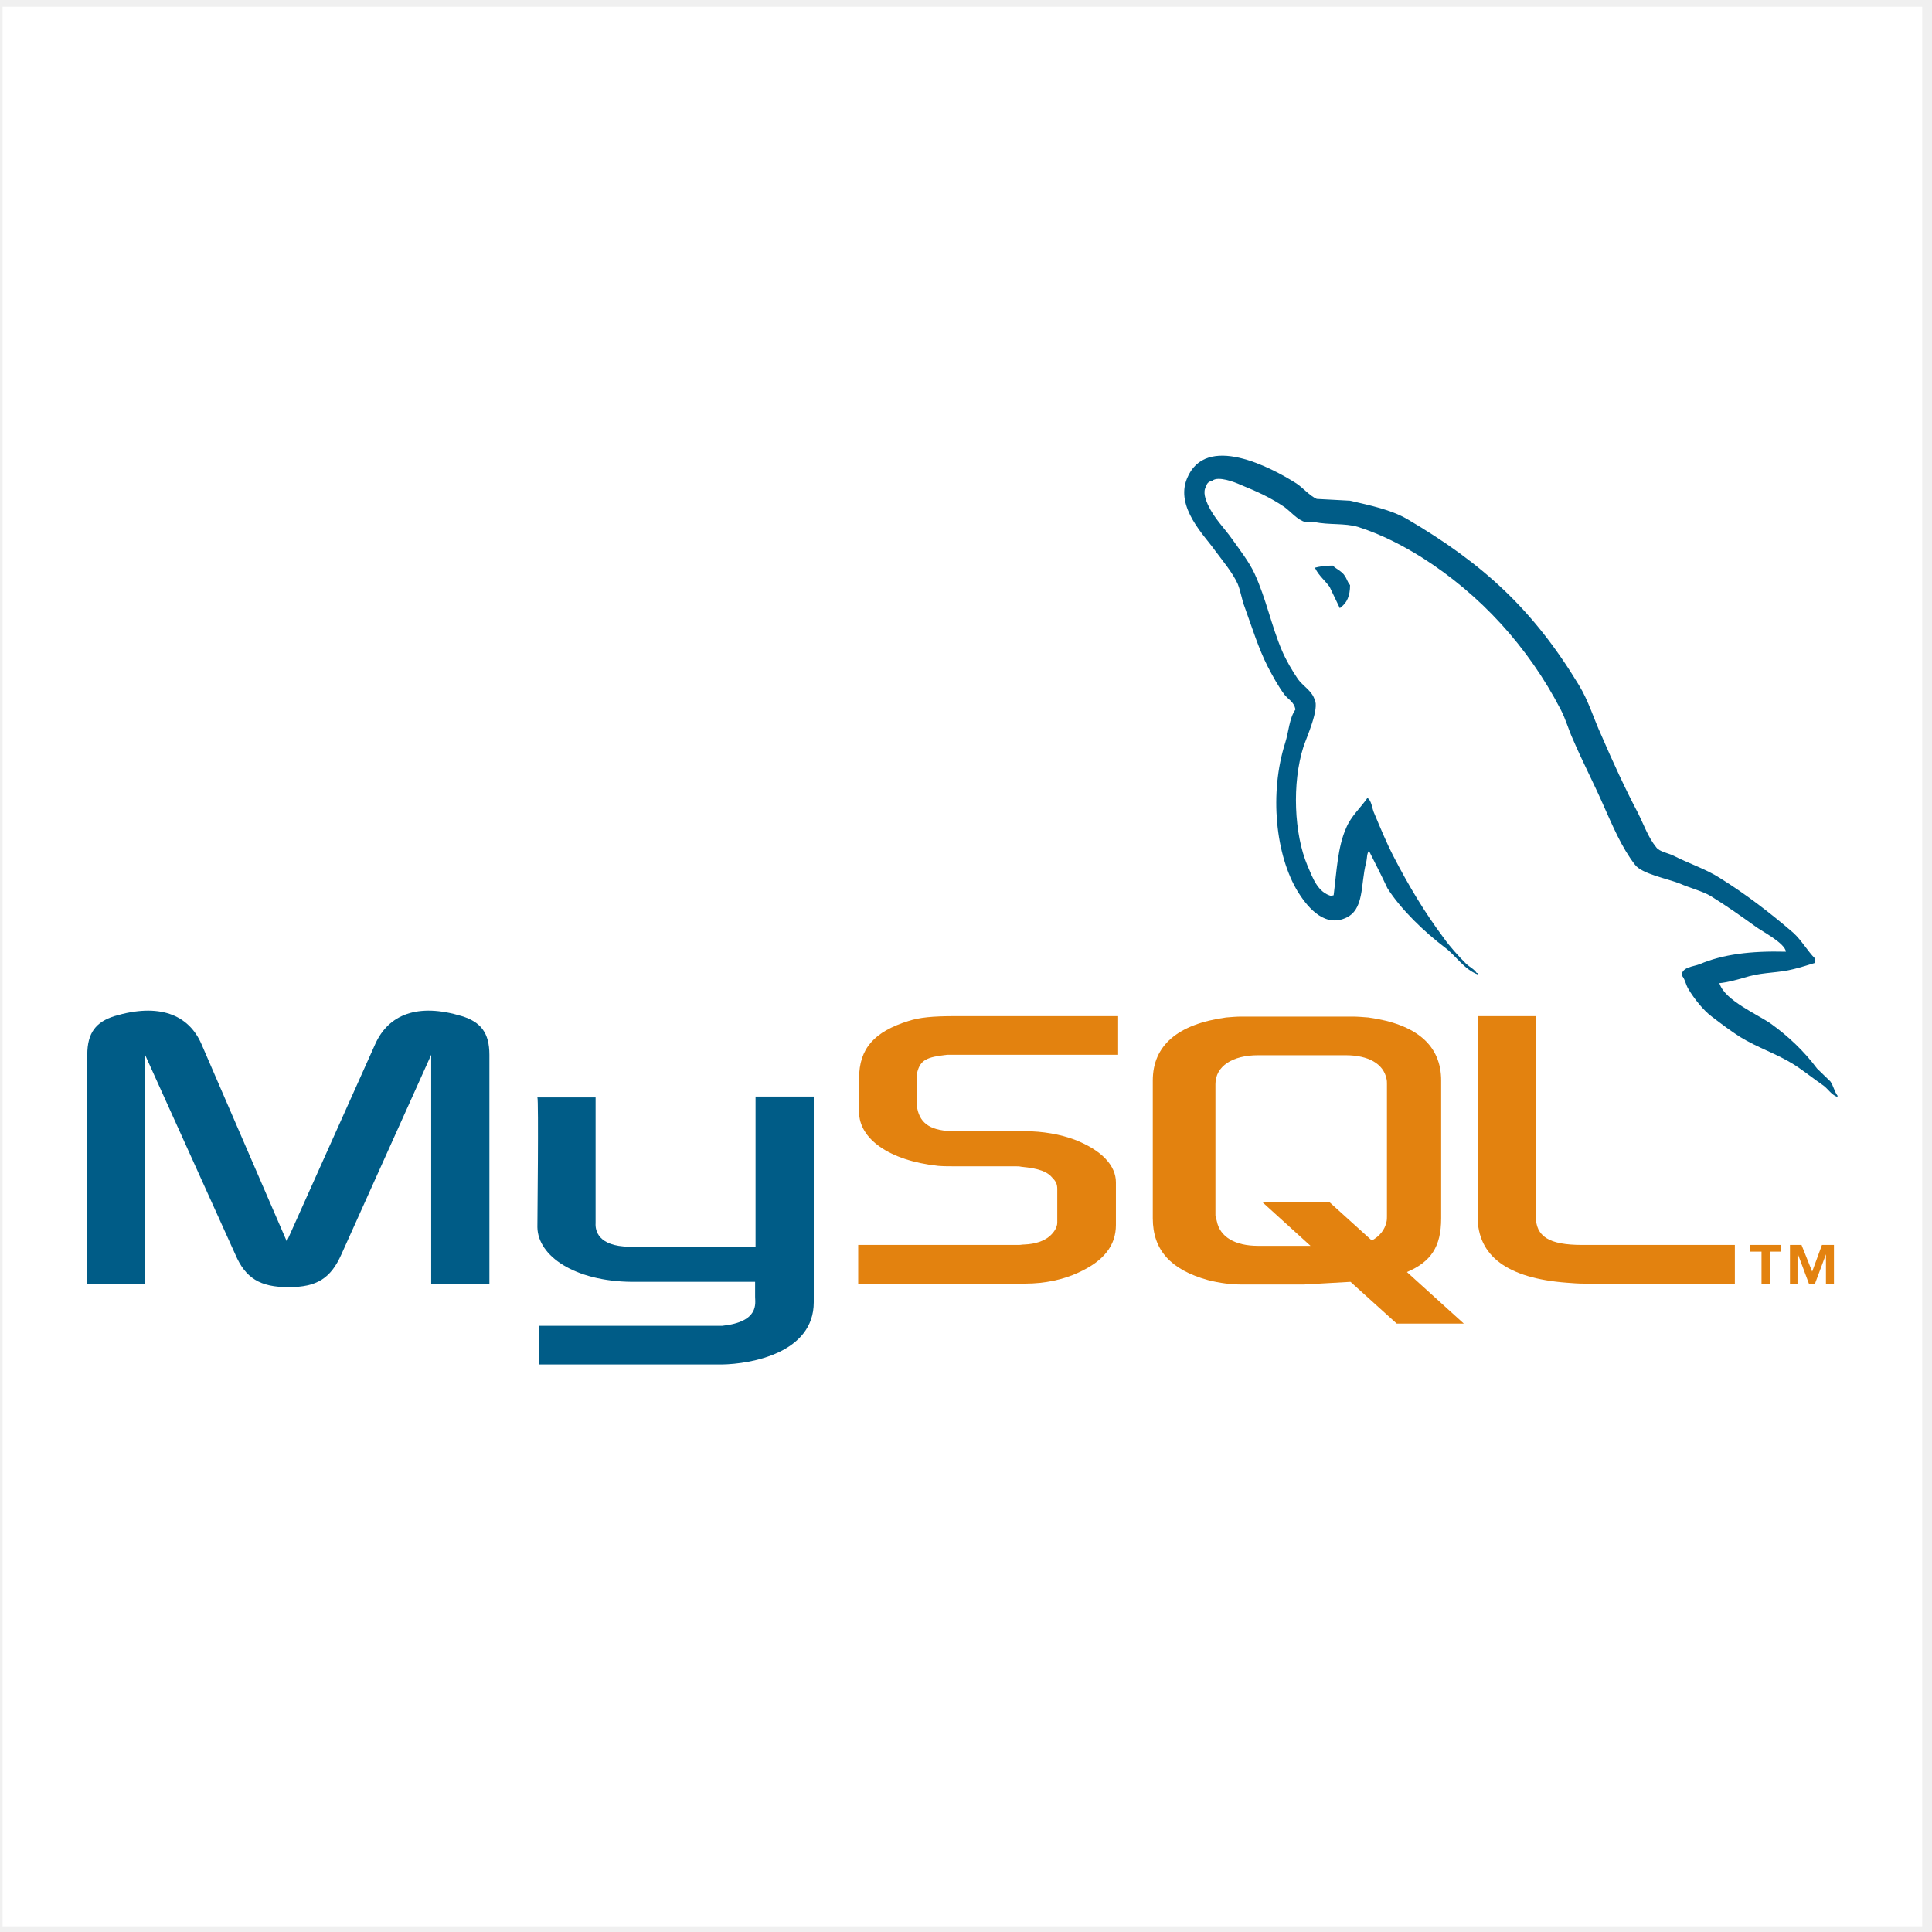
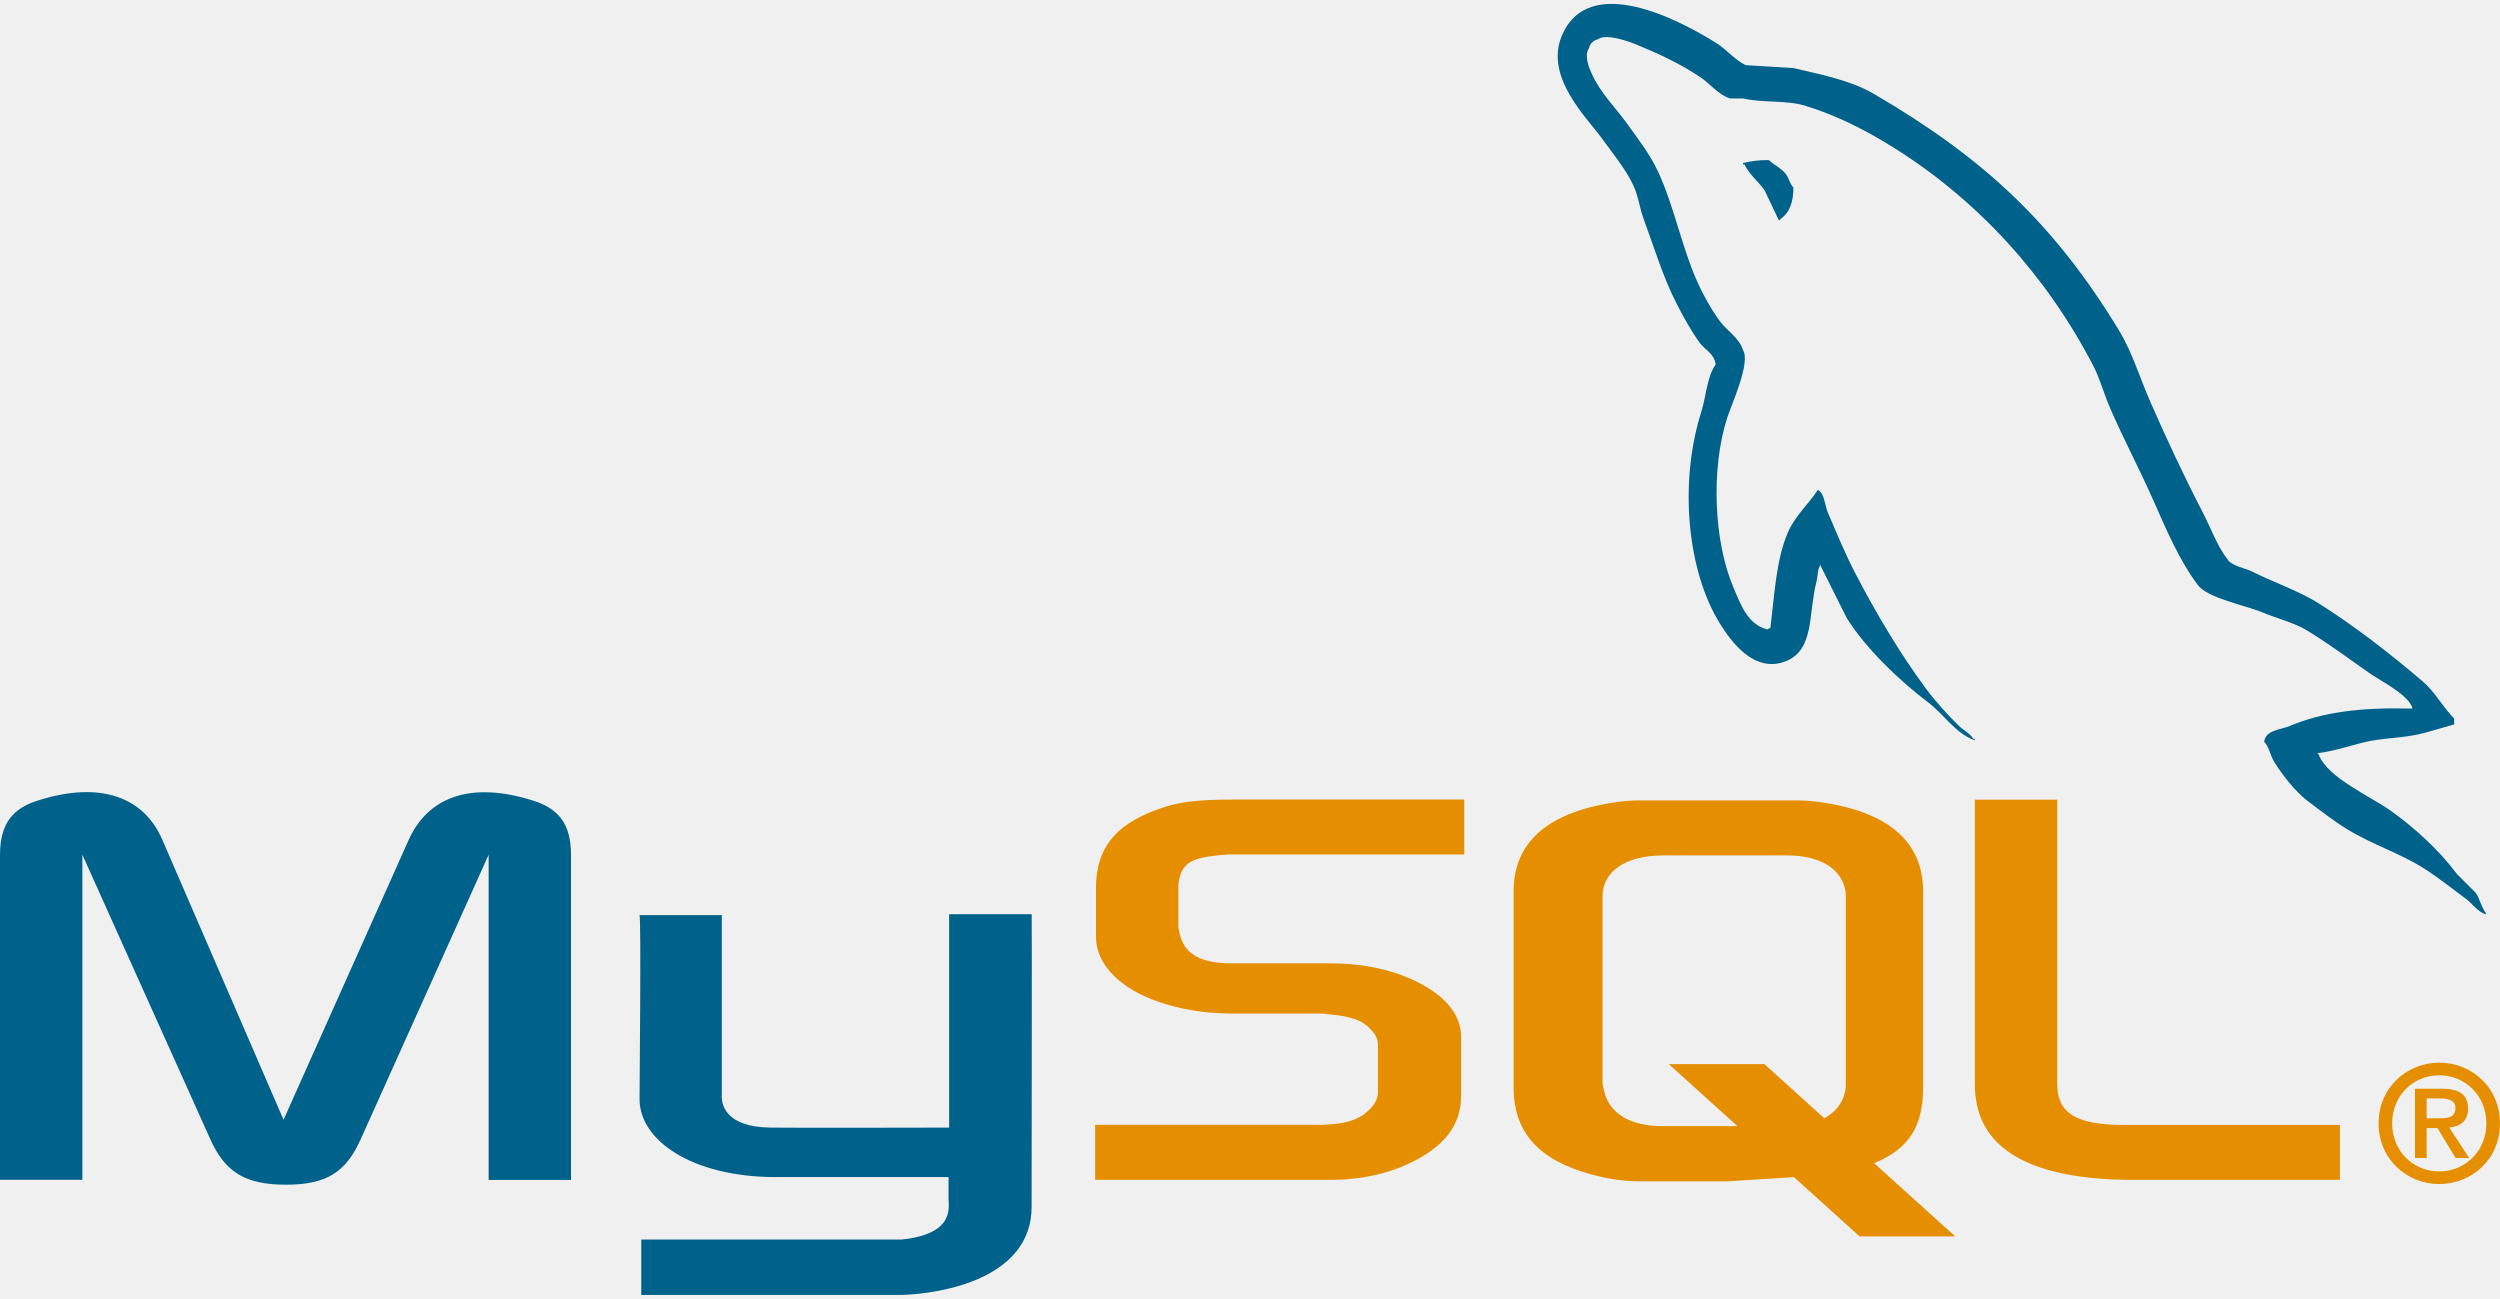
- <svg xmlns="http://www.w3.org/2000/svg" version="1.1" id="svg2" width="258.667" height="258.667" viewBox="0 0 258.667 258.667">
-   <defs id="defs6" />
-   <g id="g8" transform="matrix(1.333333,0,0,-1.333333,0,258.6667)">
-     <g id="g10" transform="scale(0.1)">
-       <path d="M 2.598,1933.23 H 1930.16 V 5.668 H 2.598 V 1933.23" style="fill:#ffffff;fill-opacity:1;fill-rule:evenodd;stroke:none" id="path12" />
-       <path d="M 87.637,651.074 H 145.641 V 880.852 L 236.215,680.52 c 10.262,-24.094 24.984,-33.016 53.539,-33.016 28.555,0 42.387,8.922 53.094,33.016 l 90.129,200.332 V 651.074 h 58.449 v 229.778 c 0,22.308 -8.926,33.019 -27.664,38.816 -44.168,13.387 -73.617,1.785 -87.004,-28.105 L 287.973,693.461 202.305,891.563 c -12.942,29.89 -42.832,41.492 -87.453,28.105 C 96.562,913.871 87.637,903.16 87.637,880.852 V 651.074" style="fill:#005c87;fill-opacity:1;fill-rule:evenodd;stroke:none" id="path14" />
-       <path d="m 539.613,838.02 h 58.45 V 711.75 c -0.446,-7.137 2.23,-23.199 33.906,-23.645 16.508,-0.445 125.82,0 126.715,0 V 838.91 h 58.449 c 0,0 0,-205.683 0,-206.578 0,-50.863 -62.91,-62.019 -92.356,-62.465 H 540.953 v 38.821 c 0.445,0 183.824,0 184.27,0 37.476,4.011 33.015,22.753 33.015,29 v 15.167 h -123.59 c -57.558,0.45 -94.589,25.879 -95.035,54.883 0,2.676 1.34,129.391 0,130.282" style="fill:#005c87;fill-opacity:1;fill-rule:evenodd;stroke:none" id="path16" />
-       <path d="m 1793.36,984.363 c -35.69,0.895 -63.35,-2.675 -86.56,-12.492 -6.69,-2.676 -17.4,-2.676 -18.29,-11.152 3.57,-3.571 4.02,-9.371 7.14,-14.278 5.35,-8.925 14.73,-20.972 23.2,-27.218 9.37,-7.137 18.74,-14.278 28.56,-20.524 17.4,-10.711 37.03,-16.953 53.98,-27.664 9.82,-6.242 19.63,-14.277 29.45,-20.969 4.91,-3.57 8.03,-9.371 14.28,-11.601 0,0.445 0,0.894 0,1.34 -3.12,4.015 -4.02,9.816 -7.14,14.277 -4.46,4.461 -8.92,8.477 -13.39,12.941 -12.93,17.399 -29,32.571 -46.4,45.063 -14.28,9.816 -45.51,23.199 -51.31,39.711 0,0 -0.45,0.441 -0.89,0.887 9.81,0.894 21.42,4.464 30.79,7.14 15.17,4.016 29,3.125 44.61,7.141 7.14,1.785 14.28,4.015 21.42,6.246 0,1.336 0,2.676 0,4.016 -8.03,8.031 -13.83,18.738 -22.31,26.323 -22.75,19.63 -47.74,38.82 -73.62,54.88 -13.83,8.92 -31.68,14.73 -46.4,22.31 -5.35,2.68 -14.28,4.01 -17.4,8.47 -8.03,9.82 -12.49,22.76 -18.29,34.36 -12.94,24.54 -25.44,51.76 -36.59,77.63 -8.03,17.41 -12.94,34.81 -22.75,50.87 -45.96,75.85 -95.93,121.81 -172.68,166.87 -16.5,9.37 -36.13,13.38 -57.11,18.29 -11.15,0.45 -22.3,1.34 -33.46,1.79 -7.14,3.12 -14.27,11.6 -20.52,15.61 -25.43,16.07 -91.02,50.87 -109.76,4.91 -12.05,-29 17.85,-57.56 28.11,-72.28 7.58,-10.26 17.4,-21.86 22.76,-33.46 3.12,-7.59 4.01,-15.62 7.13,-23.65 7.14,-19.63 13.83,-41.49 23.21,-59.79 4.9,-9.37 10.26,-19.18 16.5,-27.66 3.57,-4.91 9.82,-7.14 11.16,-15.17 -6.25,-8.92 -6.7,-22.31 -10.27,-33.46 -16.06,-50.42 -9.81,-112.89 12.94,-149.92 7.14,-11.15 24.1,-35.69 46.85,-26.32 20.08,8.03 15.62,33.46 21.42,55.77 1.34,5.35 0.45,8.92 3.12,12.49 0,-0.44 0,-0.89 0,-0.89 6.25,-12.49 12.49,-24.54 18.29,-37.03 13.84,-21.87 37.93,-44.62 58,-59.791 10.72,-8.031 19.19,-21.859 32.58,-26.77 0,0.446 0,0.891 0,1.34 -0.45,0 -0.45,0 -0.9,0 -2.68,4.016 -6.69,5.801 -10.26,8.922 -8.03,8.031 -16.95,17.848 -23.2,26.774 -18.74,24.985 -35.25,52.645 -49.97,81.205 -7.14,13.83 -13.39,29 -19.18,42.83 -2.68,5.36 -2.68,13.38 -7.14,16.06 -6.7,-9.81 -16.51,-18.29 -21.42,-30.34 -8.48,-19.19 -9.37,-42.83 -12.49,-67.37 -1.79,-0.45 -0.89,0 -1.79,-0.89 -14.28,3.57 -19.18,18.29 -24.54,30.78 -13.38,31.68 -15.62,82.54 -4.01,119.13 3.12,9.37 16.51,38.82 11.15,47.74 -2.68,8.48 -11.6,13.39 -16.51,20.08 -5.8,8.48 -12.05,19.18 -16.06,28.56 -10.71,24.98 -16.06,52.64 -27.66,77.63 -5.36,11.6 -14.72,23.65 -22.31,34.35 -8.48,12.05 -17.85,20.53 -24.54,34.81 -2.23,4.91 -5.35,12.93 -1.78,18.29 0.89,3.57 2.67,4.9 6.24,5.8 5.8,4.91 22.31,-1.34 28.11,-4.02 16.51,-6.69 30.34,-12.93 44.17,-22.31 6.25,-4.46 12.94,-12.93 20.97,-15.16 3.12,0 6.25,0 9.37,0 14.28,-3.13 30.34,-0.9 43.73,-4.91 23.64,-7.59 45.06,-18.74 64.25,-30.79 58.44,-37.03 106.63,-89.68 139.2,-152.59 5.35,-10.26 7.58,-19.63 12.49,-30.34 9.37,-21.86 20.98,-44.17 30.34,-65.59 9.37,-20.97 18.3,-42.39 31.68,-59.79 6.7,-9.36 33.47,-14.27 45.51,-19.18 8.92,-4.02 22.76,-7.59 30.79,-12.49 15.17,-9.37 30.34,-20.08 44.61,-30.34 7.14,-5.36 29.45,-16.511 30.79,-25.437" style="fill:#005c87;fill-opacity:1;fill-rule:evenodd;stroke:none" id="path18" />
-       <path d="m 1338.27,1372.09 c -7.59,0 -12.94,-0.89 -18.3,-2.23 0,0 0,-0.45 0,-0.89 0.45,0 0.45,0 0.89,0 3.57,-7.14 9.82,-12.05 14.28,-18.29 3.57,-7.14 6.69,-14.28 10.26,-21.42 0.45,0.44 0.89,0.89 0.89,0.89 6.25,4.46 9.37,11.6 9.37,22.31 -2.67,3.12 -3.12,6.25 -5.35,9.37 -2.67,4.46 -8.48,6.69 -12.04,10.26" style="fill:#005c87;fill-opacity:1;fill-rule:evenodd;stroke:none" id="path20" />
-       <path d="m 861.75,651.074 h 167.76 c 19.63,0 38.37,4.012 53.54,11.153 25.43,11.601 37.48,27.214 37.48,47.742 v 42.832 c 0,16.508 -13.83,32.125 -41.49,42.832 -14.28,5.351 -32.13,8.476 -49.53,8.476 h -70.494 c -23.645,0 -34.801,7.141 -37.926,22.758 -0.445,1.781 -0.445,3.567 -0.445,5.352 v 26.324 c 0,1.34 0,3.125 0.445,4.906 3.125,12.047 9.371,15.172 29.894,17.403 1.786,0 4.016,0 5.352,0 h 166.424 v 38.816 H 959.461 c -23.645,0 -36.137,-1.336 -47.293,-4.906 -34.355,-10.707 -49.527,-27.66 -49.527,-57.555 v -33.914 c 0,-26.32 29.449,-48.629 79.422,-53.984 5.351,-0.446 11.152,-0.446 16.953,-0.446 h 60.234 c 2.23,0 4.46,0 6.25,-0.449 18.29,-1.781 26.32,-4.906 31.68,-11.598 3.56,-3.57 4.46,-6.691 4.46,-10.711 v -33.906 c 0,-4.015 -2.68,-9.371 -8.03,-13.832 -5.36,-4.461 -13.84,-7.586 -24.99,-8.031 -2.23,0 -3.57,-0.445 -5.8,-0.445 H 861.75 v -38.817" style="fill:#e3820f;fill-opacity:1;fill-rule:evenodd;stroke:none" id="path22" />
-       <path d="m 1483.72,718.445 c 0,-39.711 29.89,-62.019 89.68,-66.48 5.8,-0.445 11.15,-0.891 16.95,-0.891 h 151.7 v 38.817 h -153.04 c -33.9,0 -46.85,8.476 -46.85,29 v 200.777 h -58.44 V 718.445" style="fill:#e3820f;fill-opacity:1;fill-rule:evenodd;stroke:none" id="path24" />
-       <path d="m 1157.56,716.66 v 138.313 c 0,35.25 24.99,56.668 73.62,63.359 5.36,0.445 10.71,0.891 15.62,0.891 h 110.65 c 5.8,0 10.71,-0.446 16.51,-0.891 48.63,-6.691 73.17,-28.109 73.17,-63.359 V 716.66 c 0,-28.555 -10.26,-43.726 -34.36,-53.988 l 57.12,-51.754 h -67.37 l -46.41,41.937 -46.85,-2.675 h -62.46 c -10.26,0 -21.87,1.34 -33.91,4.461 -37.03,10.261 -55.33,29.894 -55.33,62.019 z m 62.91,3.121 c 0,-1.781 0.9,-3.566 1.34,-5.801 3.12,-16.058 18.3,-24.984 41.5,-24.984 h 52.64 l -48.18,43.727 h 67.37 l 42.39,-38.371 c 8.03,4.461 12.93,10.707 14.72,18.738 0.45,1.785 0.45,4.015 0.45,5.801 v 132.515 c 0,1.782 0,3.567 -0.45,5.352 -3.12,15.172 -18.29,23.648 -41.05,23.648 h -87.89 c -25.88,0 -42.84,-11.152 -42.84,-29 V 719.781" style="fill:#e3820f;fill-opacity:1;fill-rule:evenodd;stroke:none" id="path26" />
-       <path d="m 1768.82,650.625 h 8.48 v 32.574 h 11.15 v 6.692 h -31.23 v -6.692 h 11.6 z m 64.7,0 h 8.03 v 39.266 h -12.05 l -9.81,-26.77 -10.71,26.77 h -11.6 v -39.266 h 7.58 v 29.895 h 0.45 l 11.15,-29.895 h 5.8 l 11.16,29.895 v 0 -29.895" style="fill:#e3820f;fill-opacity:1;fill-rule:evenodd;stroke:none" id="path28" />
-     </g>
+ <svg xmlns="http://www.w3.org/2000/svg" width="256" height="133" viewBox="0 0 204.8 105.765">
+   <path d="M0 96.334h6.747V69.7l10.445 23.227c1.232 2.8 2.92 3.806 6.228 3.806s4.93-.995 6.164-3.806L40.03 69.7v26.644h6.748v-26.6c0-2.595-1.04-3.85-3.18-4.498-5.125-1.6-8.564-.216-10.12 3.244l-10.25 22.923L13.3 68.48c-1.492-3.46-4.995-4.844-10.12-3.244C1.038 65.885 0 67.14 0 69.734v26.6zm52.386-21.686h6.745v14.68c-.063.798.256 2.67 3.952 2.727 1.886.03 14.554 0 14.672 0v-17.48h6.76c.03 0-.007 23.834-.006 23.936.037 5.878-7.294 7.155-10.672 7.254H52.533v-4.54l21.342-.001c4.342-.46 3.83-2.617 3.83-3.344v-1.77h-14.34c-6.672-.06-10.92-2.973-10.973-6.323-.005-.3.144-14.995-.004-15.14z" fill="#00618a" />
+   <path d="M89.716 96.334h19.398c2.27 0 4.477-.475 6.23-1.298 2.92-1.34 4.347-3.157 4.347-5.536v-4.93c0-1.947-1.622-3.763-4.8-4.974-1.687-.65-3.763-.995-5.774-.995h-8.175c-2.724 0-4.022-.822-4.346-2.638-.065-.216-.065-.4-.065-.606v-3.07c0-.173 0-.347.065-.563.324-1.384 1.038-1.774 3.438-2 .195 0 .454-.044.65-.044h19.268v-4.497h-18.944c-2.725 0-4.152.173-5.45.562C91.532 67 89.78 69 89.78 72.46v3.936c0 3.028 3.44 5.623 9.212 6.228.65.043 1.298.086 1.946.086h7.007c.26 0 .52 0 .714.044 2.14.173 3.05.562 3.698 1.34.4.4.52.78.52 1.2v3.936c0 .476-.324 1.082-.973 1.6-.584.52-1.557.865-2.855.952-.26 0-.454.043-.713.043h-18.62v4.498zm72.064-7.828c0 4.628 3.438 7.223 10.38 7.742a29.45 29.45 0 0 0 1.946.086h17.582v-4.498h-17.712c-3.957 0-5.45-.995-5.45-3.374v-23.27h-6.747v23.312zm-37.785.234V72.705c0-4.074 2.86-6.545 8.516-7.325a12.94 12.94 0 0 1 1.821-.13h12.807a13.87 13.87 0 0 1 1.886.13c5.656.78 8.516 3.25 8.516 7.325V88.74c0 3.305-1.215 5.074-4.015 6.227l6.646 6h-7.834l-5.377-4.854-5.413.343h-7.216c-1.235 0-2.535-.174-3.966-.564-4.3-1.17-6.37-3.424-6.37-7.152zm7.283-.4c0 .217.065.433.13.694.4 1.864 2.145 2.904 4.8 2.904h6.13l-5.63-5.083h7.834l4.9 4.433c.905-.482 1.5-1.22 1.7-2.167.065-.216.065-.433.065-.65V73.096c0-.173 0-.4-.065-.607-.4-1.733-2.146-2.73-4.746-2.73H136.22c-3 0-4.94 1.3-4.94 3.337v15.256z" fill="#e48e00" />
+   <g fill="#00618a">
+     <path d="M197.624 57.73c-4.147-.112-7.316.273-10.024 1.415-.77.325-1.997.333-2.123 1.298.423.443.49 1.105.825 1.65.647 1.047 1.74 2.45 2.713 3.184 1.064.803 2.16 1.663 3.303 2.36 2.03 1.238 4.296 1.945 6.25 3.184 1.152.73 2.296 1.65 3.42 2.476.555.408.93 1.042 1.65 1.297v-.118c-.38-.483-.477-1.147-.825-1.65l-1.533-1.533c-1.5-2-3.402-3.737-5.425-5.19-1.613-1.158-5.224-2.722-5.897-4.6l-.118-.118c1.144-.13 2.483-.543 3.54-.825 1.773-.475 3.358-.353 5.19-.825l2.477-.708v-.472c-.926-.95-1.586-2.207-2.595-3.066-2.64-2.25-5.523-4.495-8.49-6.37-1.646-1.04-3.68-1.714-5.425-2.595-.587-.296-1.618-.45-2.005-.944-.916-1.168-1.415-2.65-2.122-4-1.48-2.85-2.934-5.964-4.246-8.963-.895-2.045-1.48-4.062-2.594-5.897-5.355-8.804-11.12-14.118-20.048-19.34-1.9-1.11-4.187-1.55-6.605-2.123l-3.892-.236c-.792-.33-1.616-1.3-2.36-1.77-2.958-1.87-10.545-5.933-12.736-.6-1.383 3.373 2.067 6.664 3.302 8.374.866 1.2 1.976 2.543 2.594 3.892.407.886.478 1.775.826 2.713.857 2.3 1.603 4.823 2.712 6.958.56 1.08 1.178 2.218 1.887 3.184.435.593 1.18.854 1.297 1.77-.728 1.02-.77 2.6-1.18 3.892-1.843 5.812-1.148 13.035 1.533 17.337.823 1.32 2.76 4.152 5.425 3.066 2.33-.95 1.8-3.89 2.477-6.486.15-.59.058-1.02.354-1.415v.118l2.123 4.245c1.57 2.53 4.36 5.175 6.722 6.96 1.225.925 2.2 2.525 3.774 3.066v-.118h-.118c-.307-.48-.787-.677-1.18-1.06-.923-.905-1.95-2.03-2.713-3.066-2.15-2.918-4.048-6.11-5.778-9.435-.826-1.587-1.545-3.338-2.24-4.953-.268-.623-.265-1.564-.825-1.887-.763 1.184-1.887 2.14-2.477 3.538-.944 2.234-1.066 4.958-1.415 7.784-.207.074-.115.023-.236.118-1.642-.396-2.22-2.087-2.83-3.538-1.544-3.67-1.83-9.576-.472-13.798.35-1.092 1.94-4.534 1.297-5.543-.307-1.007-1.32-1.6-1.887-2.36-.7-.95-1.402-2.204-1.887-3.302-1.264-2.86-1.854-6.07-3.184-8.963-.636-1.382-1.71-2.78-2.594-4-.978-1.36-2.073-2.364-2.83-4-.27-.585-.636-1.52-.236-2.123a.93.93 0 0 1 .708-.708c.684-.527 2.59.175 3.302.472 1.89.786 3.47 1.534 5.072 2.595.77.5 1.547 1.496 2.476 1.77h1.06c1.66.382 3.52.12 5.07.59 2.742.833 5.198 2.13 7.43 3.538 6.798 4.292 12.355 10.402 16.157 17.7.612 1.173.876 2.294 1.415 3.538 1.087 2.5 2.456 5.093 3.538 7.547 1.08 2.45 2.13 4.92 3.656 6.958.802 1.07 3.9 1.646 5.307 2.24.987.417 2.603.852 3.538 1.415 1.785 1.077 3.515 2.36 5.19 3.54.837.59 3.41 1.883 3.538 2.948z" />
+     <path d="M144.91 12.798c-.865-.016-1.476.094-2.123.236v.118h.118c.412.848 1.14 1.393 1.65 2.123l1.18 2.476.118-.118c.73-.515 1.065-1.338 1.06-2.595-.293-.308-.336-.694-.59-1.062-.337-.49-1-.768-1.415-1.18z" fill-rule="evenodd" />
  </g>
+   <path d="M194.855 91.708c0 2.97 2.347 4.972 4.972 4.972s4.972-2.002 4.972-4.972-2.347-4.972-4.972-4.972-4.972 2.002-4.972 4.972zm8.83 0c0 2.254-1.723 3.938-3.86 3.938-2.16 0-3.86-1.684-3.86-3.938s1.698-3.938 3.86-3.938c2.135 0 3.86 1.684 3.86 3.938zm-2.52 2.838h1.113l-1.63-2.492c.875-.093 1.537-.518 1.537-1.552 0-1.154-.73-1.63-2.134-1.63h-2.215v5.675h.955v-2.453h.888l1.485 2.453zm-2.374-3.25v-1.63h1.1c.57 0 1.26.106 1.26.77 0 .795-.623.862-1.34.862h-1.02z" fill="#e48e00" fill-rule="evenodd" />
</svg>
